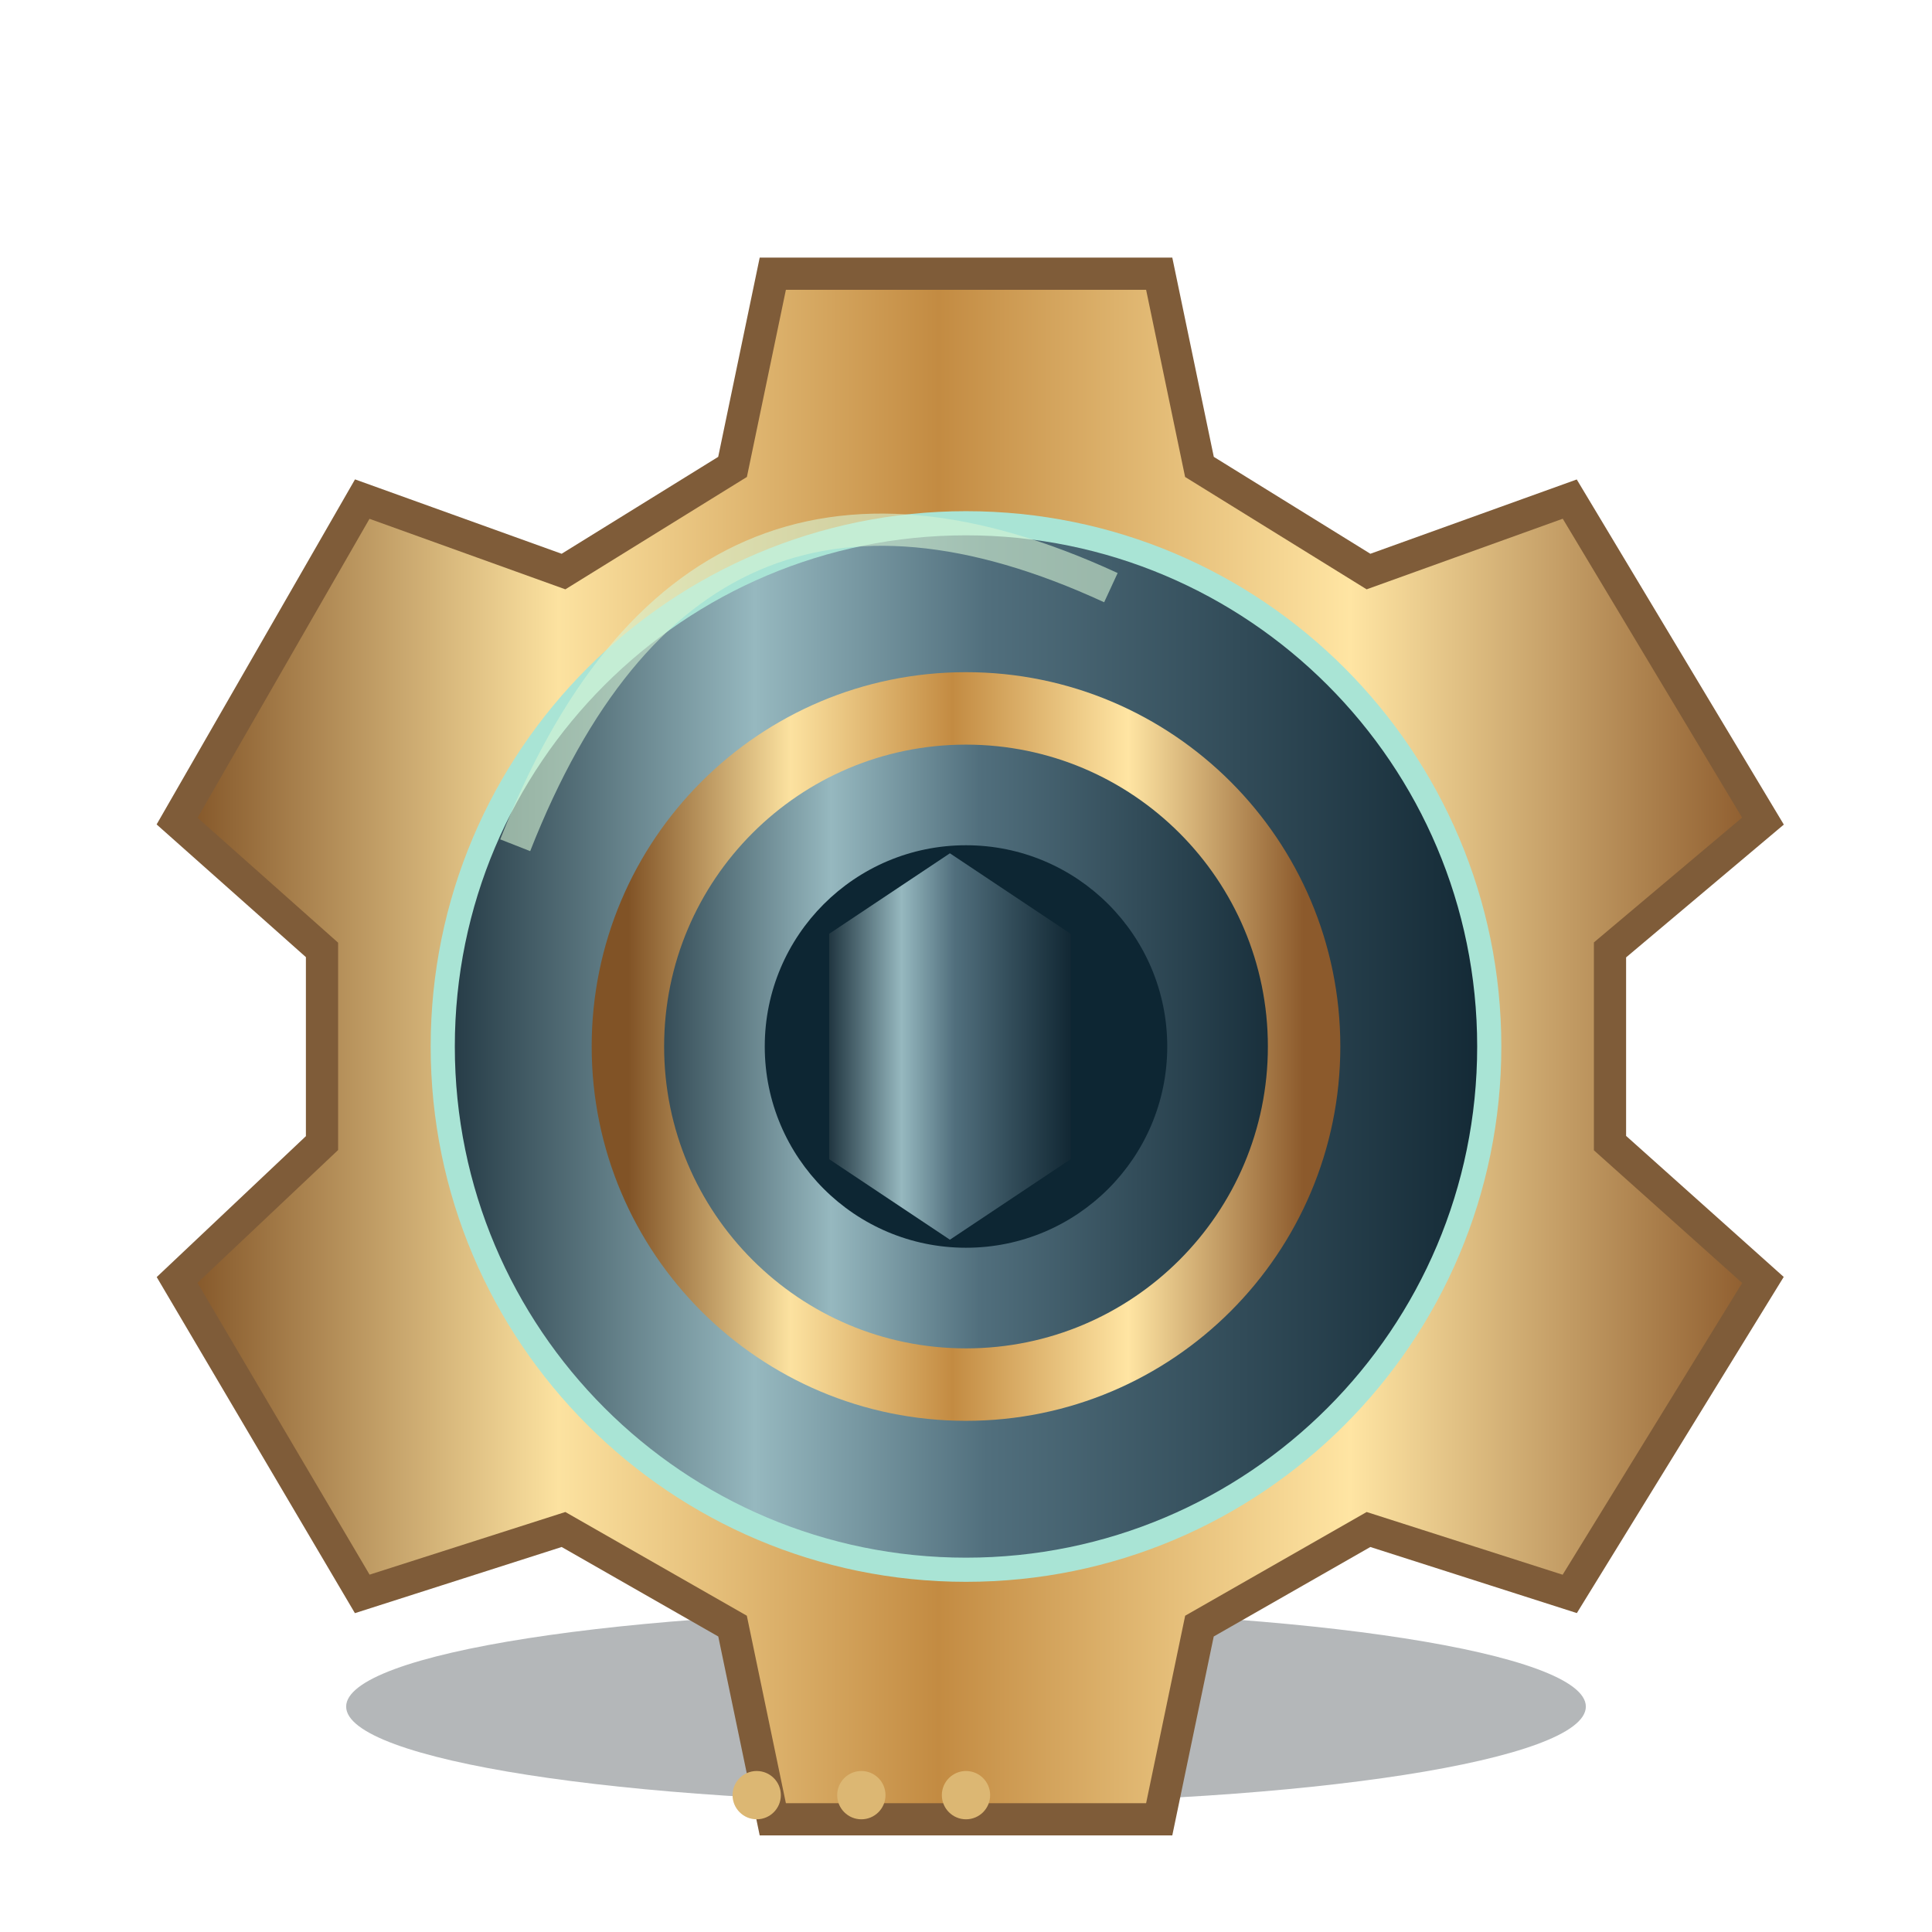
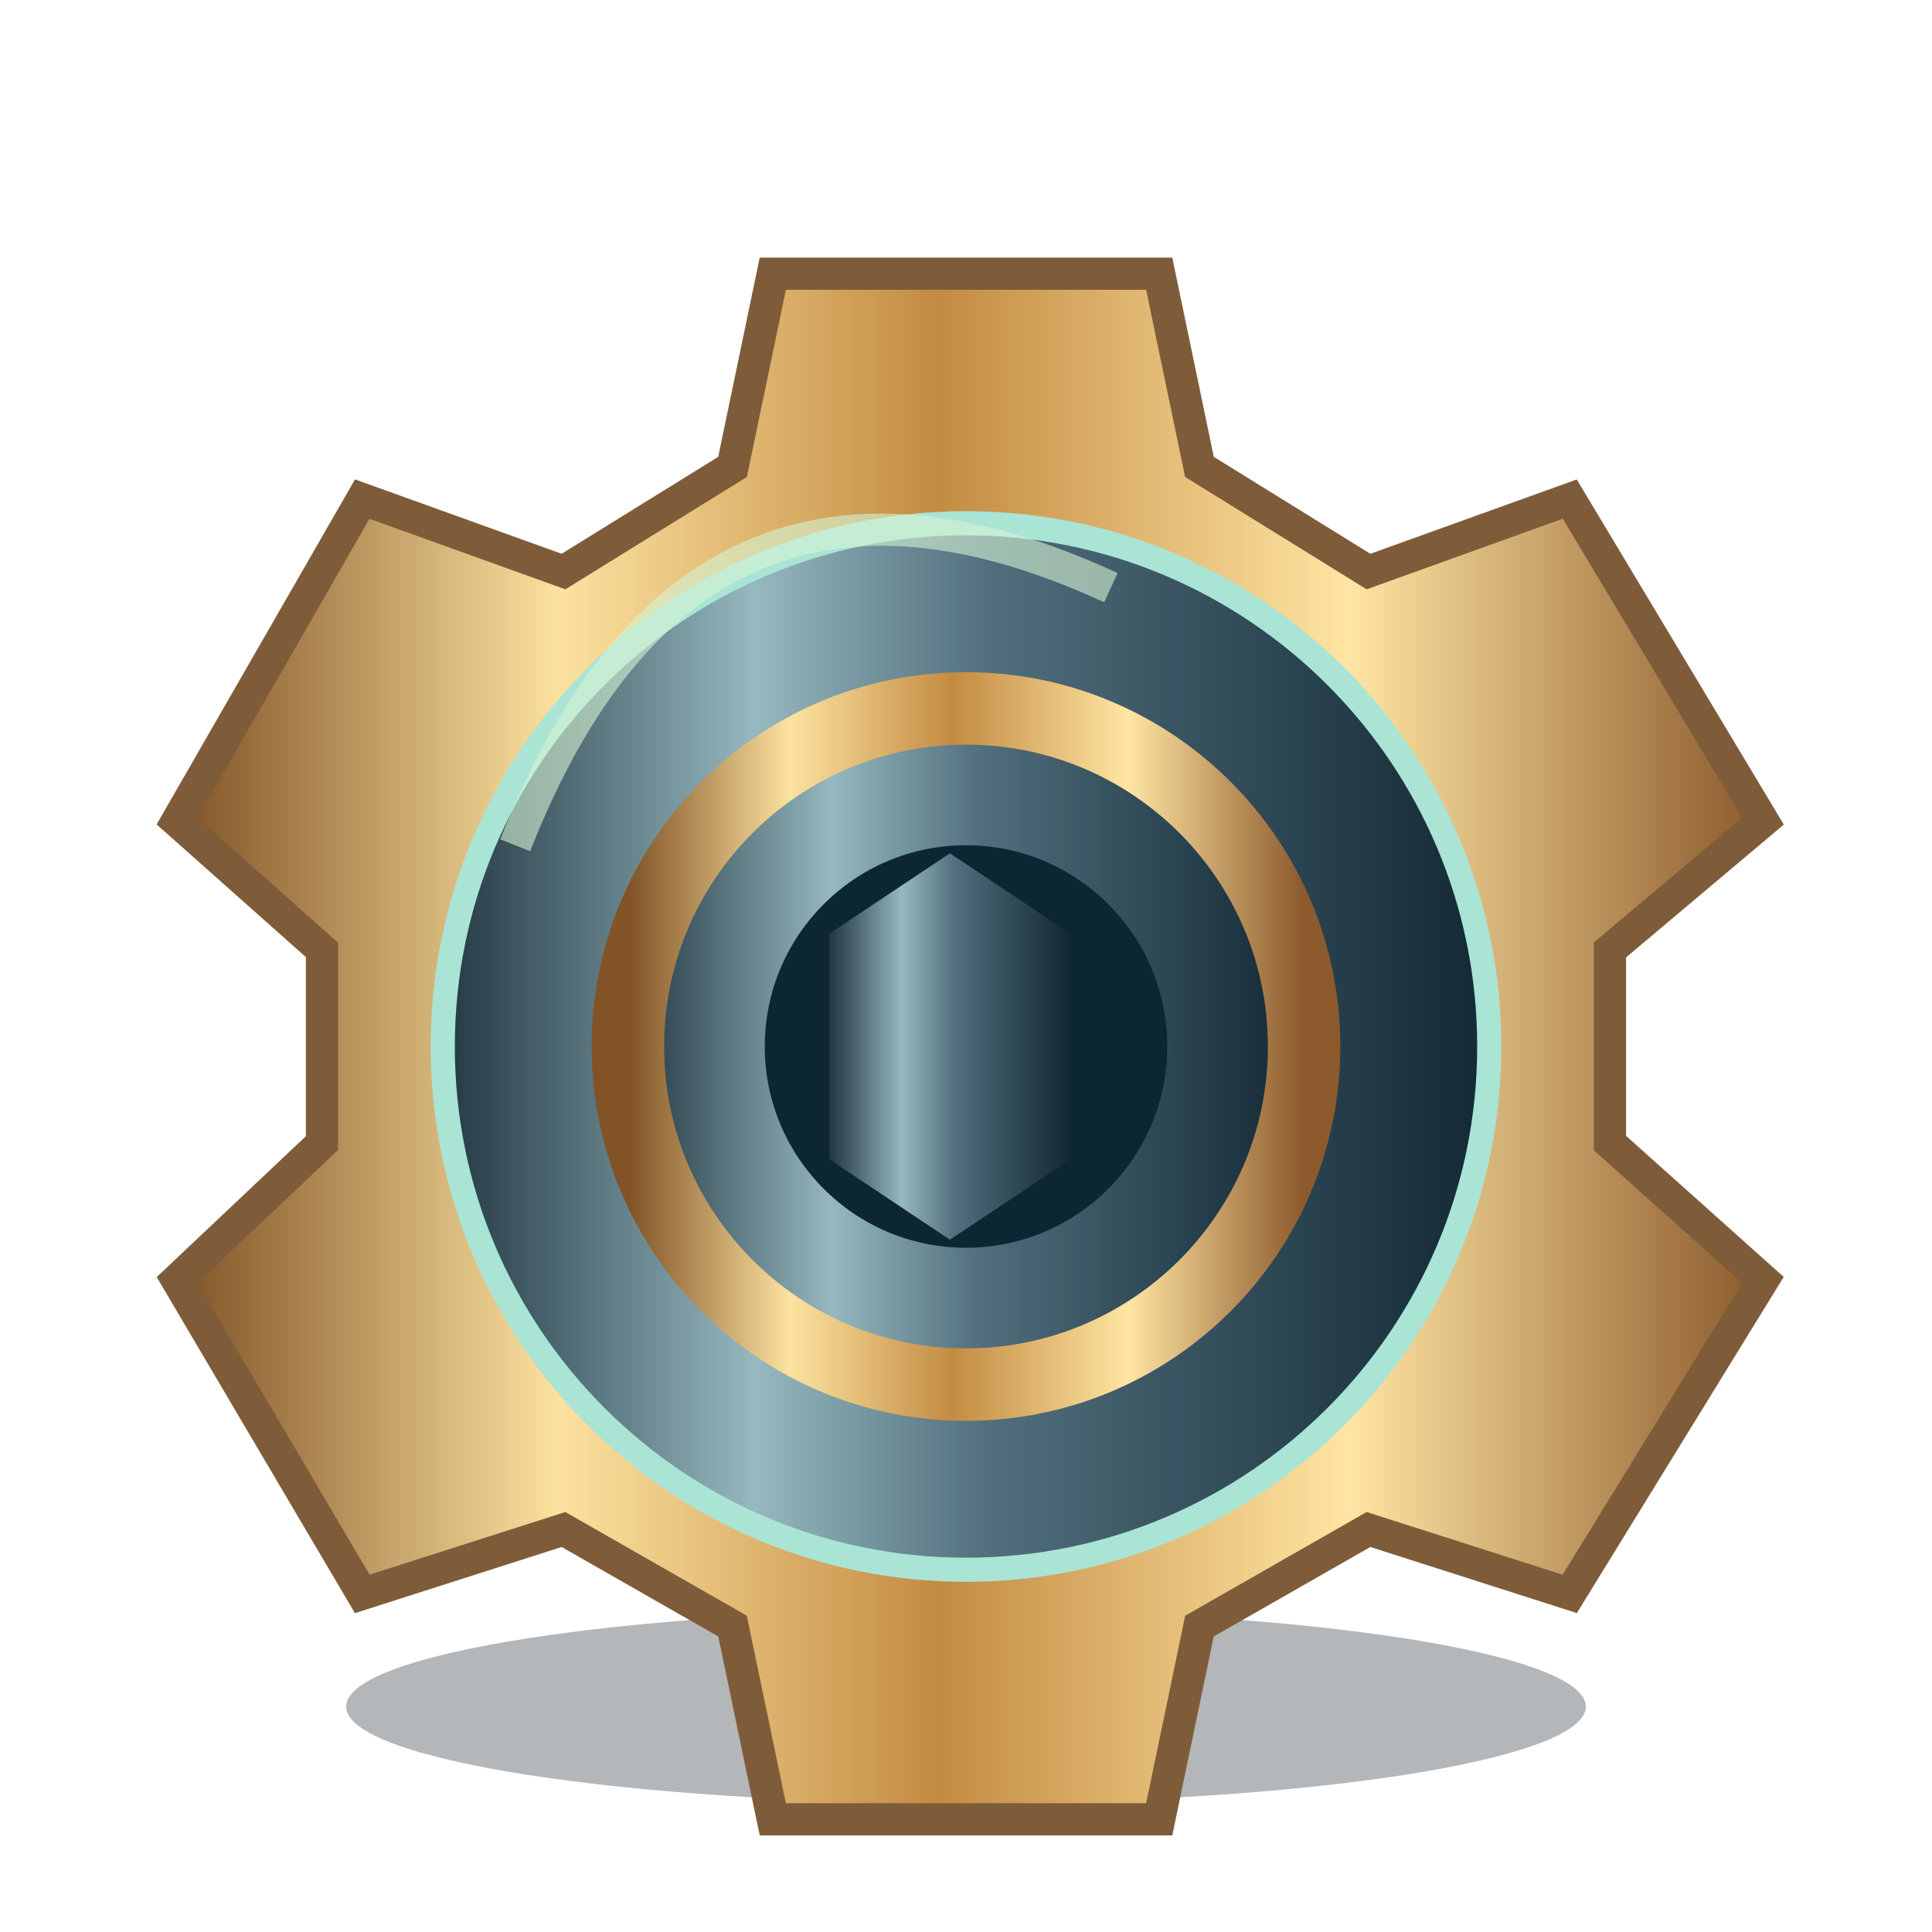
<svg xmlns="http://www.w3.org/2000/svg" width="384" height="384" viewBox="0 0 240 240">
  <defs>
    <linearGradient id="teal" x1="0" y1="0" x2="1" y2="1">
      <stop stop-color="#98f3df" />
      <stop offset=".25" stop-color="#38baa9" />
      <stop offset=".65" stop-color="#126a70" />
      <stop offset="1" stop-color="#063c4c" />
    </linearGradient>
    <linearGradient id="gold">
      <stop stop-color="#815326" />
      <stop offset=".24" stop-color="#fce2a0" />
      <stop offset=".48" stop-color="#c38b42" />
      <stop offset=".74" stop-color="#ffe5a3" />
      <stop offset="1" stop-color="#8c5a2c" />
    </linearGradient>
    <linearGradient id="steel">
      <stop stop-color="#213641" />
      <stop offset=".3" stop-color="#96b8bf" />
      <stop offset=".52" stop-color="#516f7d" />
      <stop offset="1" stop-color="#122834" />
    </linearGradient>
    <linearGradient id="coral" x1="0" y1="0" x2="1" y2="1">
      <stop stop-color="#ffd2ab" />
      <stop offset=".2" stop-color="#ee9474" />
      <stop offset="1" stop-color="#963f41" />
    </linearGradient>
    <radialGradient id="glow">
      <stop stop-color="#75e9d7" stop-opacity=".25" />
      <stop offset="1" stop-color="#45a89e" stop-opacity="0" />
    </radialGradient>
  </defs>
  <ellipse cx="120" cy="212" rx="77" ry="12" fill="#020d15" opacity=".3" />
  <path d="M96 34h48l5 24 21 13 25-9 24 40-19 16v24l19 17-24 39-25-8-21 12-5 24H96l-5-24-21-12-25 8-23-39 18-17v-24l-18-16 23-40 25 9 21-13z" fill="url(#gold)" stroke="#7f5c39" stroke-width="4" />
  <circle cx="120" cy="130" r="65" fill="url(#steel)" stroke="#a9e4d5" stroke-width="3" />
  <circle cx="120" cy="130" r="42" fill="url(#steel)" stroke="url(#gold)" stroke-width="9" />
  <circle cx="120" cy="130" r="25" fill="#0d2633" />
  <path d="M118 106l15 10v28l-15 10-15-10v-28z" fill="url(#steel)" />
  <path d="M64 105q22-56 74-32" fill="none" stroke="#d5f4d4" stroke-width="4" opacity=".6" />
-   <circle cx="94" cy="223" r="3" fill="#dcb773" />
-   <circle cx="107" cy="223" r="3" fill="#dcb773" />
-   <circle cx="120" cy="223" r="3" fill="#dcb773" />
</svg>
